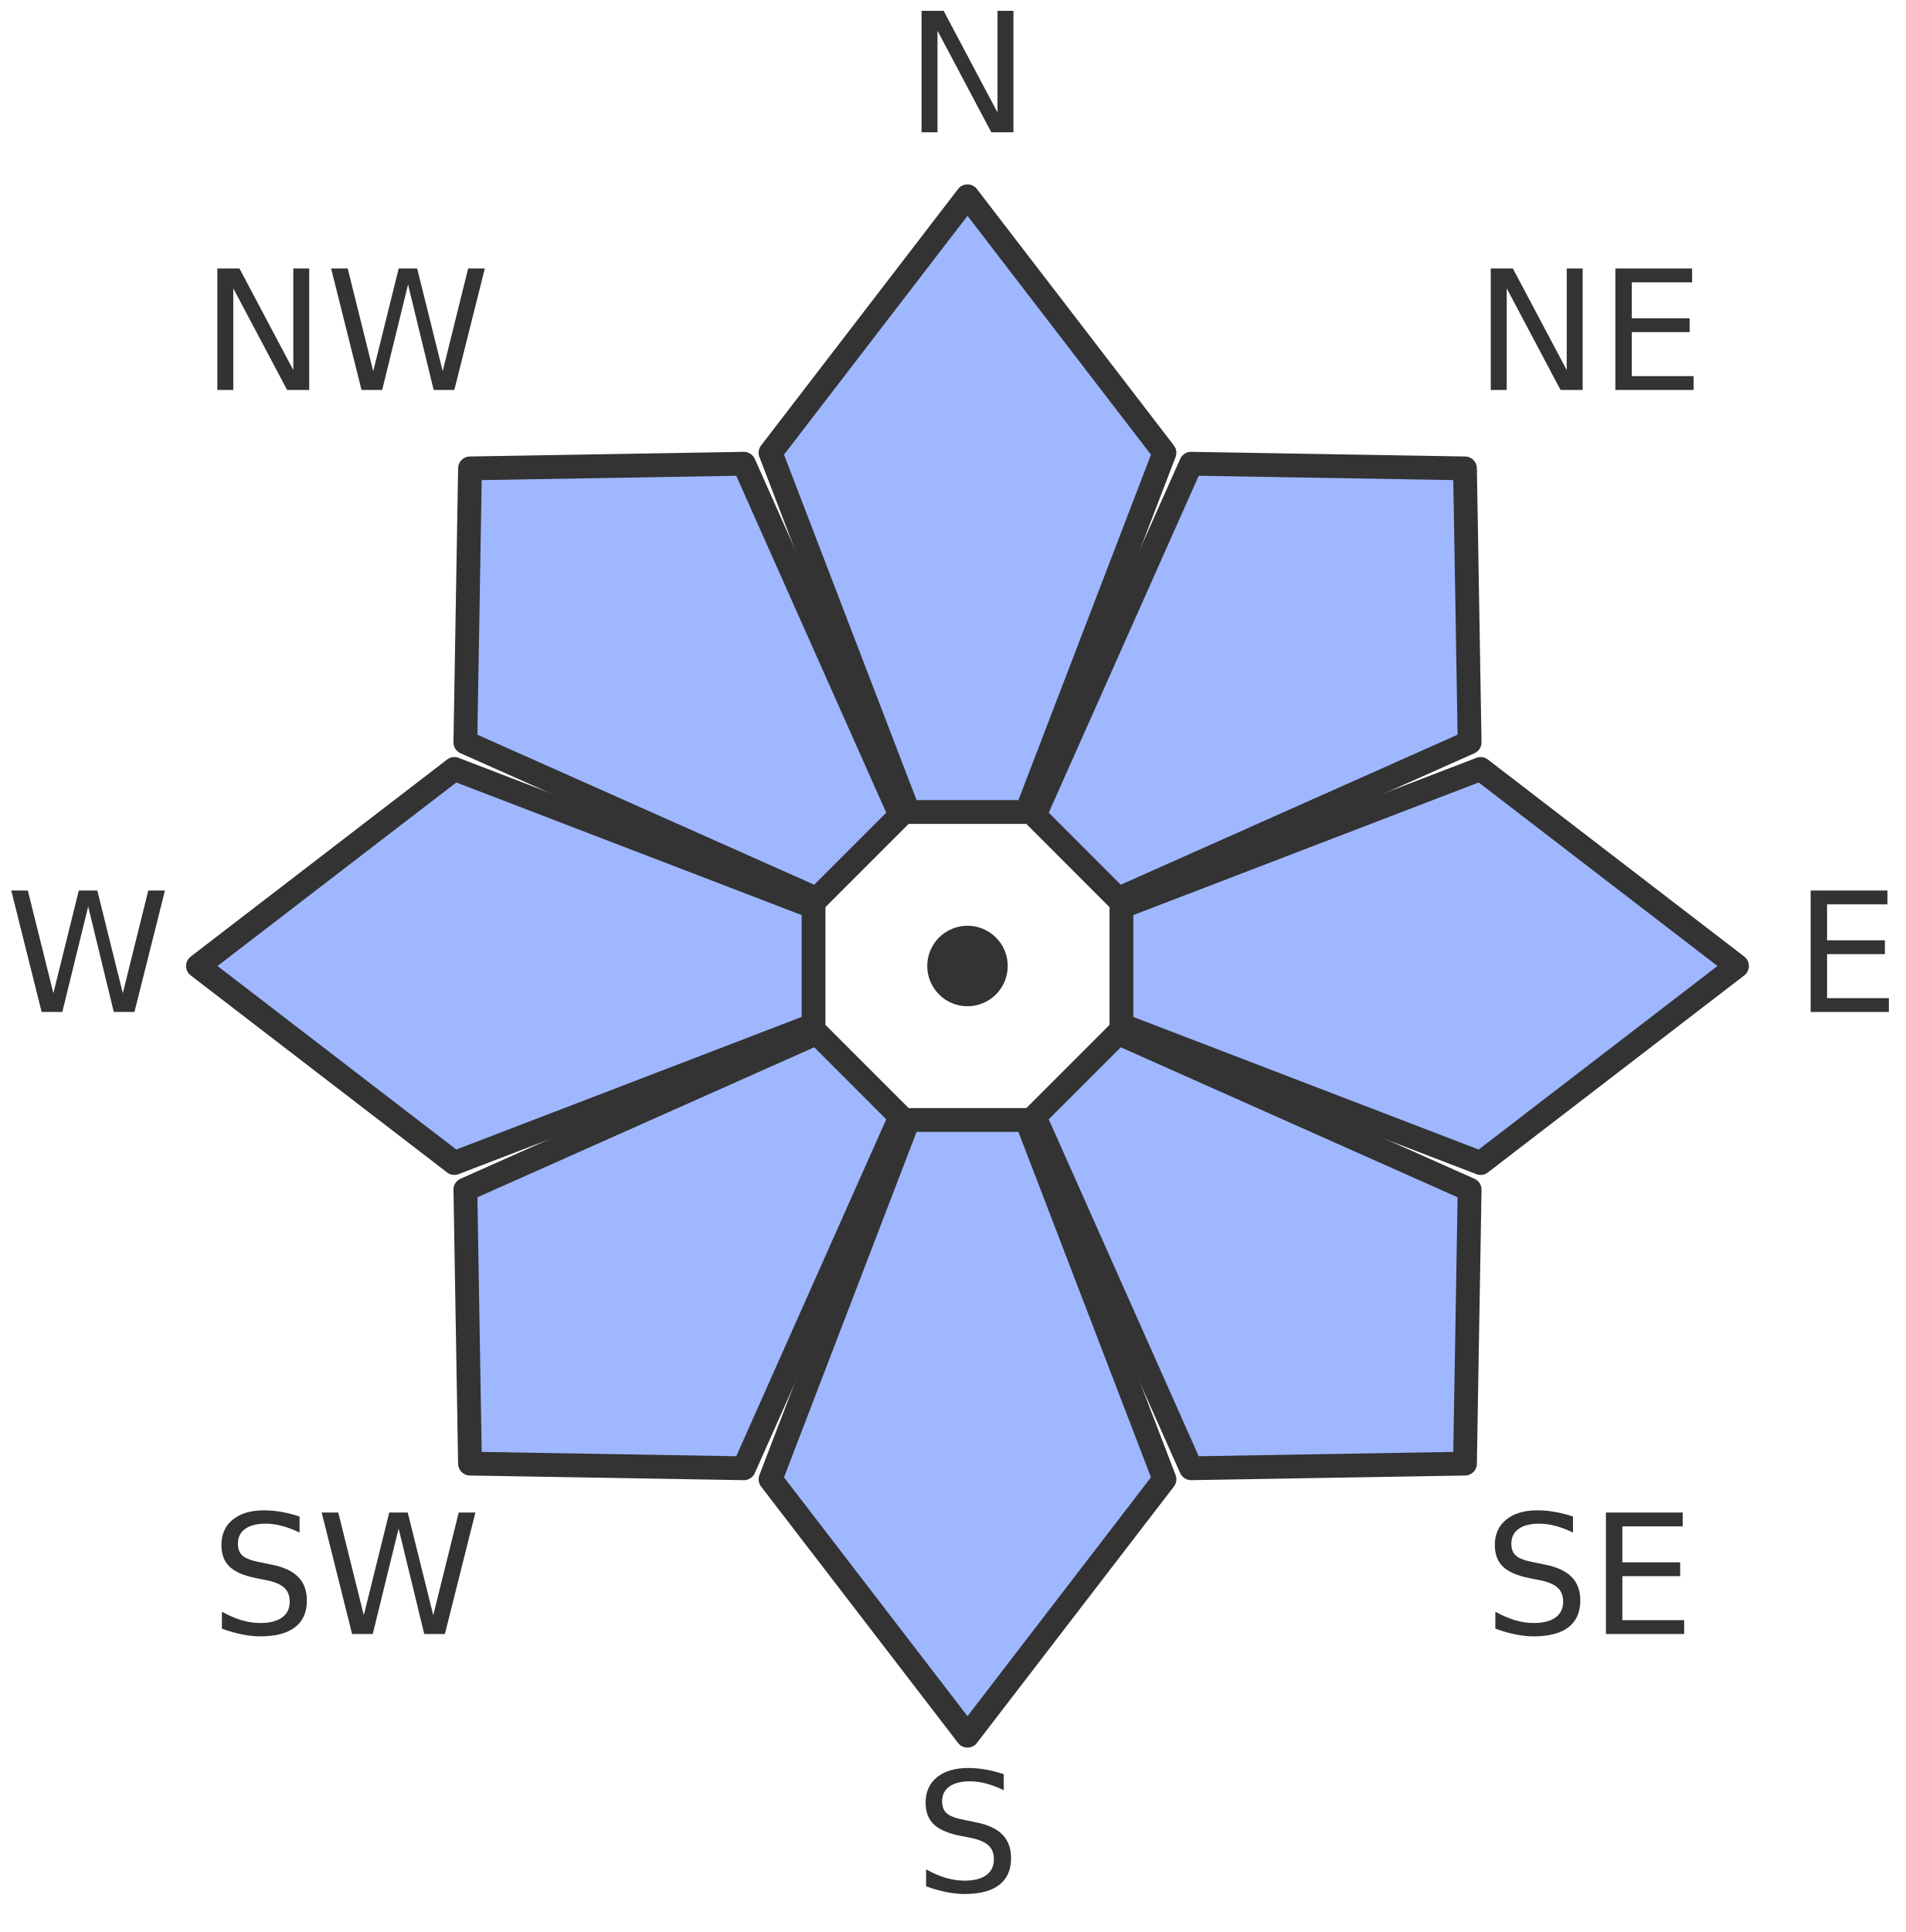
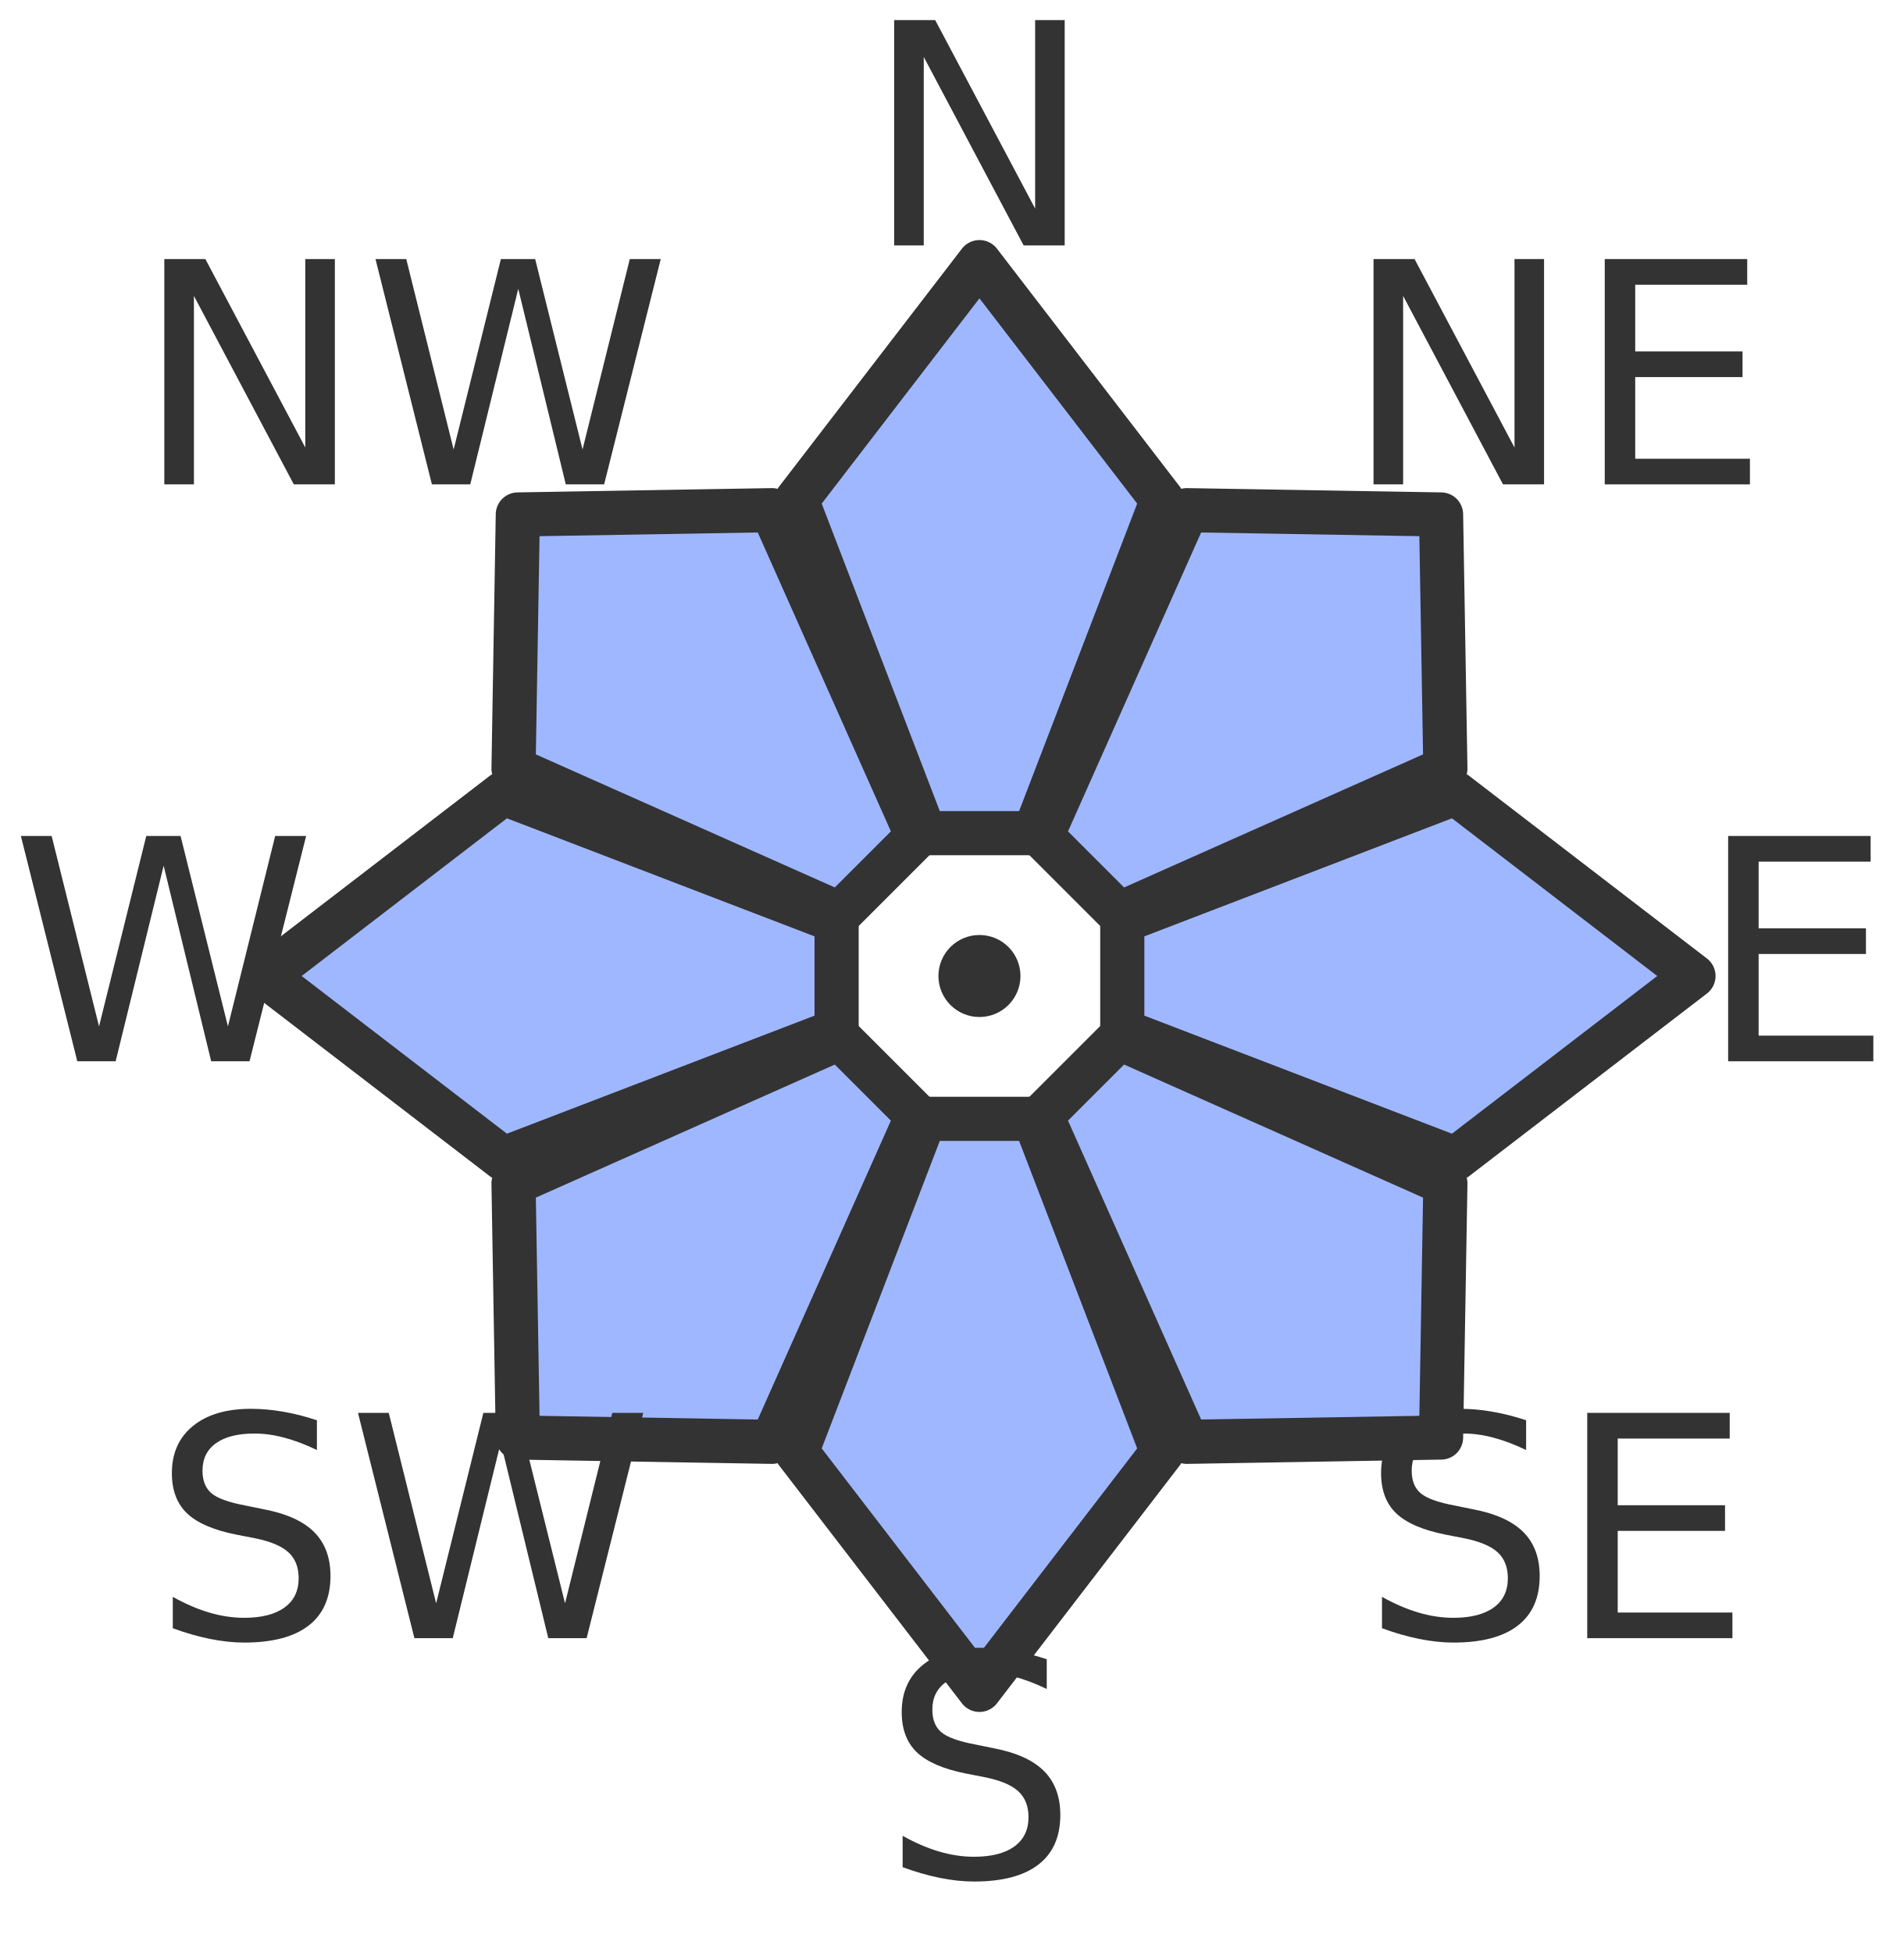
- <svg xmlns="http://www.w3.org/2000/svg" xmlns:xlink="http://www.w3.org/1999/xlink" viewBox="0 0 240.217 243.524" version="1.1">
+ <svg xmlns="http://www.w3.org/2000/svg" xmlns:xlink="http://www.w3.org/1999/xlink" viewBox="0 0 129.337 132.644" version="1.1">
  <defs>
    <style type="text/css">*{stroke-linejoin: round; stroke-linecap: butt}</style>
  </defs>
  <g id="figure_1">
    <g id="patch_1">
-       <path d="M 0 243.524  L 240.217 243.524  L 240.217 0  L 0 0  L 0 243.524  z " style="fill: none" />
+       <path d="M 0 132.644  L 129.337 132.644  L 129.337 0  L 0 0  L 0 132.644  z " style="fill: none" />
    </g>
    <g id="axes_1">
      <g id="patch_2">
-         <path d="M 129.432 102.353  L 146.817 57.065  L 121.982 24.742  L 97.147 57.065  L 114.531 102.353  z " clip-path="url(#pa630988295)" style="fill: #9fb7ff; stroke: #333333; stroke-width: 3" />
+         <path d="M 70.267 56.617  L 78.959 33.973  L 66.542 17.812  L 54.124 33.973  L 62.817 56.617  z " clip-path="url(#p822d6610e0)" style="fill: #9fb7ff; stroke: #333333; stroke-width: 3" />
      </g>
      <g id="patch_3">
-         <path d="M 140.974 113.306  L 185.291 93.575  L 184.705 59.039  L 150.169 58.453  L 130.438 102.769  z " clip-path="url(#pa630988295)" style="fill: #9fb7ff; stroke: #333333; stroke-width: 3" />
+         <path d="M 76.038 62.094  L 98.196 52.229  L 97.903 34.96  L 80.635 34.668  L 70.77 56.826  z " clip-path="url(#p822d6610e0)" style="fill: #9fb7ff; stroke: #333333; stroke-width: 3" />
      </g>
      <g id="patch_4">
-         <path d="M 141.391 129.213  L 186.679 146.597  L 219.002 121.762  L 186.679 96.927  L 141.391 114.312  z " clip-path="url(#pa630988295)" style="fill: #9fb7ff; stroke: #333333; stroke-width: 3" />
+         <path d="M 76.246 70.047  L 98.89 78.739  L 115.052 66.322  L 98.89 53.905  L 76.246 62.597  z " clip-path="url(#p822d6610e0)" style="fill: #9fb7ff; stroke: #333333; stroke-width: 3" />
      </g>
      <g id="patch_5">
-         <path d="M 130.438 140.755  L 150.169 185.071  L 184.705 184.485  L 185.291 149.949  L 140.974 130.218  z " clip-path="url(#pa630988295)" style="fill: #9fb7ff; stroke: #333333; stroke-width: 3" />
+         <path d="M 70.77 75.818  L 80.635 97.976  L 97.903 97.684  L 98.196 80.415  L 76.038 70.55  z " clip-path="url(#p822d6610e0)" style="fill: #9fb7ff; stroke: #333333; stroke-width: 3" />
      </g>
      <g id="patch_6">
-         <path d="M 114.531 141.171  L 97.147 186.459  L 121.982 218.782  L 146.817 186.459  L 129.432 141.171  z " clip-path="url(#pa630988295)" style="fill: #9fb7ff; stroke: #333333; stroke-width: 3" />
+         <path d="M 62.817 76.027  L 54.124 98.671  L 66.542 114.832  L 78.959 98.671  L 70.267 76.027  z " clip-path="url(#p822d6610e0)" style="fill: #9fb7ff; stroke: #333333; stroke-width: 3" />
      </g>
      <g id="patch_7">
-         <path d="M 102.989 130.218  L 58.673 149.949  L 59.259 184.485  L 93.795 185.071  L 113.526 140.755  z " clip-path="url(#pa630988295)" style="fill: #9fb7ff; stroke: #333333; stroke-width: 3" />
+         <path d="M 57.046 70.55  L 34.888 80.415  L 35.18 97.684  L 52.448 97.976  L 62.314 75.818  z " clip-path="url(#p822d6610e0)" style="fill: #9fb7ff; stroke: #333333; stroke-width: 3" />
      </g>
      <g id="patch_8">
-         <path d="M 102.573 114.312  L 57.285 96.927  L 24.962 121.762  L 57.285 146.597  L 102.573 129.213  z " clip-path="url(#pa630988295)" style="fill: #9fb7ff; stroke: #333333; stroke-width: 3" />
+         <path d="M 56.837 62.597  L 34.193 53.905  L 18.032 66.322  L 34.193 78.739  L 56.837 70.047  z " clip-path="url(#p822d6610e0)" style="fill: #9fb7ff; stroke: #333333; stroke-width: 3" />
      </g>
      <g id="patch_9">
-         <path d="M 113.526 102.769  L 93.795 58.453  L 59.259 59.039  L 58.673 93.575  L 102.989 113.306  z " clip-path="url(#pa630988295)" style="fill: #9fb7ff; stroke: #333333; stroke-width: 3" />
+         <path d="M 62.314 56.826  L 52.448 34.668  L 35.18 34.96  L 34.888 52.229  L 57.046 62.094  z " clip-path="url(#p822d6610e0)" style="fill: #9fb7ff; stroke: #333333; stroke-width: 3" />
      </g>
      <g id="patch_10">
-         <path d="M 121.982 126.336  C 123.195 126.336 124.358 125.854 125.216 124.996  C 126.074 124.138 126.556 122.975 126.556 121.762  C 126.556 120.549 126.074 119.386 125.216 118.528  C 124.358 117.67 123.195 117.188 121.982 117.188  C 120.769 117.188 119.605 117.67 118.748 118.528  C 117.89 119.386 117.408 120.549 117.408 121.762  C 117.408 122.975 117.89 124.138 118.748 124.996  C 119.605 125.854 120.769 126.336 121.982 126.336  z " clip-path="url(#pa630988295)" style="fill: #333333; stroke: #333333; stroke-linejoin: miter" />
+         <path d="M 66.542 68.609  C 67.148 68.609 67.73 68.368 68.159 67.939  C 68.588 67.51 68.829 66.929 68.829 66.322  C 68.829 65.716 68.588 65.134 68.159 64.705  C 67.73 64.276 67.148 64.035 66.542 64.035  C 65.935 64.035 65.354 64.276 64.925 64.705  C 64.496 65.134 64.255 65.716 64.255 66.322  C 64.255 66.929 64.496 67.51 64.925 67.939  C 65.354 68.368 65.935 68.609 66.542 68.609  z " clip-path="url(#p822d6610e0)" style="fill: #333333; stroke: #333333; stroke-linejoin: miter" />
      </g>
      <g id="text_1">
-         <g style="fill: #333333" transform="translate(114.1266 16.67672) scale(0.21 -0.21)">
+         <g style="fill: #333333" transform="translate(58.68656 16.67672) scale(0.21 -0.21)">
          <defs>
            <path id="DejaVuSans-4e" d="M 628 4666  L 1478 4666  L 3547 763  L 3547 4666  L 4159 4666  L 4159 0  L 3309 0  L 1241 3903  L 1241 0  L 628 0  L 628 4666  z " transform="scale(0.015625)" />
          </defs>
          <use xlink:href="#DejaVuSans-4e" />
        </g>
      </g>
      <g id="text_2">
-         <g style="fill: #333333" transform="translate(185.8959 49.15272) scale(0.21 -0.21)">
+         <g style="fill: #333333" transform="translate(91.25387 32.91472) scale(0.21 -0.21)">
          <defs>
            <path id="DejaVuSans-45" d="M 628 4666  L 3578 4666  L 3578 4134  L 1259 4134  L 1259 2753  L 3481 2753  L 3481 2222  L 1259 2222  L 1259 531  L 3634 531  L 3634 0  L 628 0  L 628 4666  z " transform="scale(0.015625)" />
          </defs>
          <use xlink:href="#DejaVuSans-4e" />
          <use xlink:href="#DejaVuSans-45" transform="translate(74.80469 0)" />
        </g>
      </g>
      <g id="text_3">
-         <g style="fill: #333333" transform="translate(226.2272 127.5567) scale(0.21 -0.21)">
+         <g style="fill: #333333" transform="translate(115.3472 72.11672) scale(0.21 -0.21)">
          <use xlink:href="#DejaVuSans-45" />
        </g>
      </g>
      <g id="text_4">
-         <g style="fill: #333333" transform="translate(187.0853 205.9607) scale(0.21 -0.21)">
+         <g style="fill: #333333" transform="translate(92.44333 111.3187) scale(0.21 -0.21)">
          <defs>
            <path id="DejaVuSans-53" d="M 3425 4513  L 3425 3897  Q 3066 4069 2747 4153  Q 2428 4238 2131 4238  Q 1616 4238 1336 4038  Q 1056 3838 1056 3469  Q 1056 3159 1242 3001  Q 1428 2844 1947 2747  L 2328 2669  Q 3034 2534 3370 2195  Q 3706 1856 3706 1288  Q 3706 609 3251 259  Q 2797 -91 1919 -91  Q 1588 -91 1214 -16  Q 841 59 441 206  L 441 856  Q 825 641 1194 531  Q 1563 422 1919 422  Q 2459 422 2753 634  Q 3047 847 3047 1241  Q 3047 1584 2836 1778  Q 2625 1972 2144 2069  L 1759 2144  Q 1053 2284 737 2584  Q 422 2884 422 3419  Q 422 4038 858 4394  Q 1294 4750 2059 4750  Q 2388 4750 2728 4690  Q 3069 4631 3425 4513  z " transform="scale(0.015625)" />
          </defs>
          <use xlink:href="#DejaVuSans-53" />
          <use xlink:href="#DejaVuSans-45" transform="translate(63.47656 0)" />
        </g>
      </g>
      <g id="text_5">
-         <g style="fill: #333333" transform="translate(115.316 238.4367) scale(0.21 -0.21)">
+         <g style="fill: #333333" transform="translate(59.87602 127.5567) scale(0.21 -0.21)">
          <use xlink:href="#DejaVuSans-53" />
        </g>
      </g>
      <g id="text_6">
-         <g style="fill: #333333" transform="translate(26.53014 205.9607) scale(0.21 -0.21)">
+         <g style="fill: #333333" transform="translate(10.29214 111.3187) scale(0.21 -0.21)">
          <defs>
            <path id="DejaVuSans-57" d="M 213 4666  L 850 4666  L 1831 722  L 2809 4666  L 3519 4666  L 4500 722  L 5478 4666  L 6119 4666  L 4947 0  L 4153 0  L 3169 4050  L 2175 0  L 1381 0  L 213 4666  z " transform="scale(0.015625)" />
          </defs>
          <use xlink:href="#DejaVuSans-53" />
          <use xlink:href="#DejaVuSans-57" transform="translate(63.47656 0)" />
        </g>
      </g>
      <g id="text_7">
-         <g style="fill: #333333" transform="translate(0.72 127.5567) scale(0.21 -0.21)">
+         <g style="fill: #333333" transform="translate(0.72 72.11672) scale(0.21 -0.21)">
          <use xlink:href="#DejaVuSans-57" />
        </g>
      </g>
      <g id="text_8">
-         <g style="fill: #333333" transform="translate(25.34069 49.15272) scale(0.21 -0.21)">
+         <g style="fill: #333333" transform="translate(9.102688 32.91472) scale(0.21 -0.21)">
          <use xlink:href="#DejaVuSans-4e" />
          <use xlink:href="#DejaVuSans-57" transform="translate(74.80469 0)" />
        </g>
      </g>
    </g>
  </g>
  <defs>
-     <clipPath id="pa630988295">
-       <rect x="11.102" y="10.882" width="221.76" height="221.76" />
+     <clipPath id="p822d6610e0">
+       <rect x="11.102" y="10.882" width="110.88" height="110.88" />
    </clipPath>
  </defs>
</svg>
